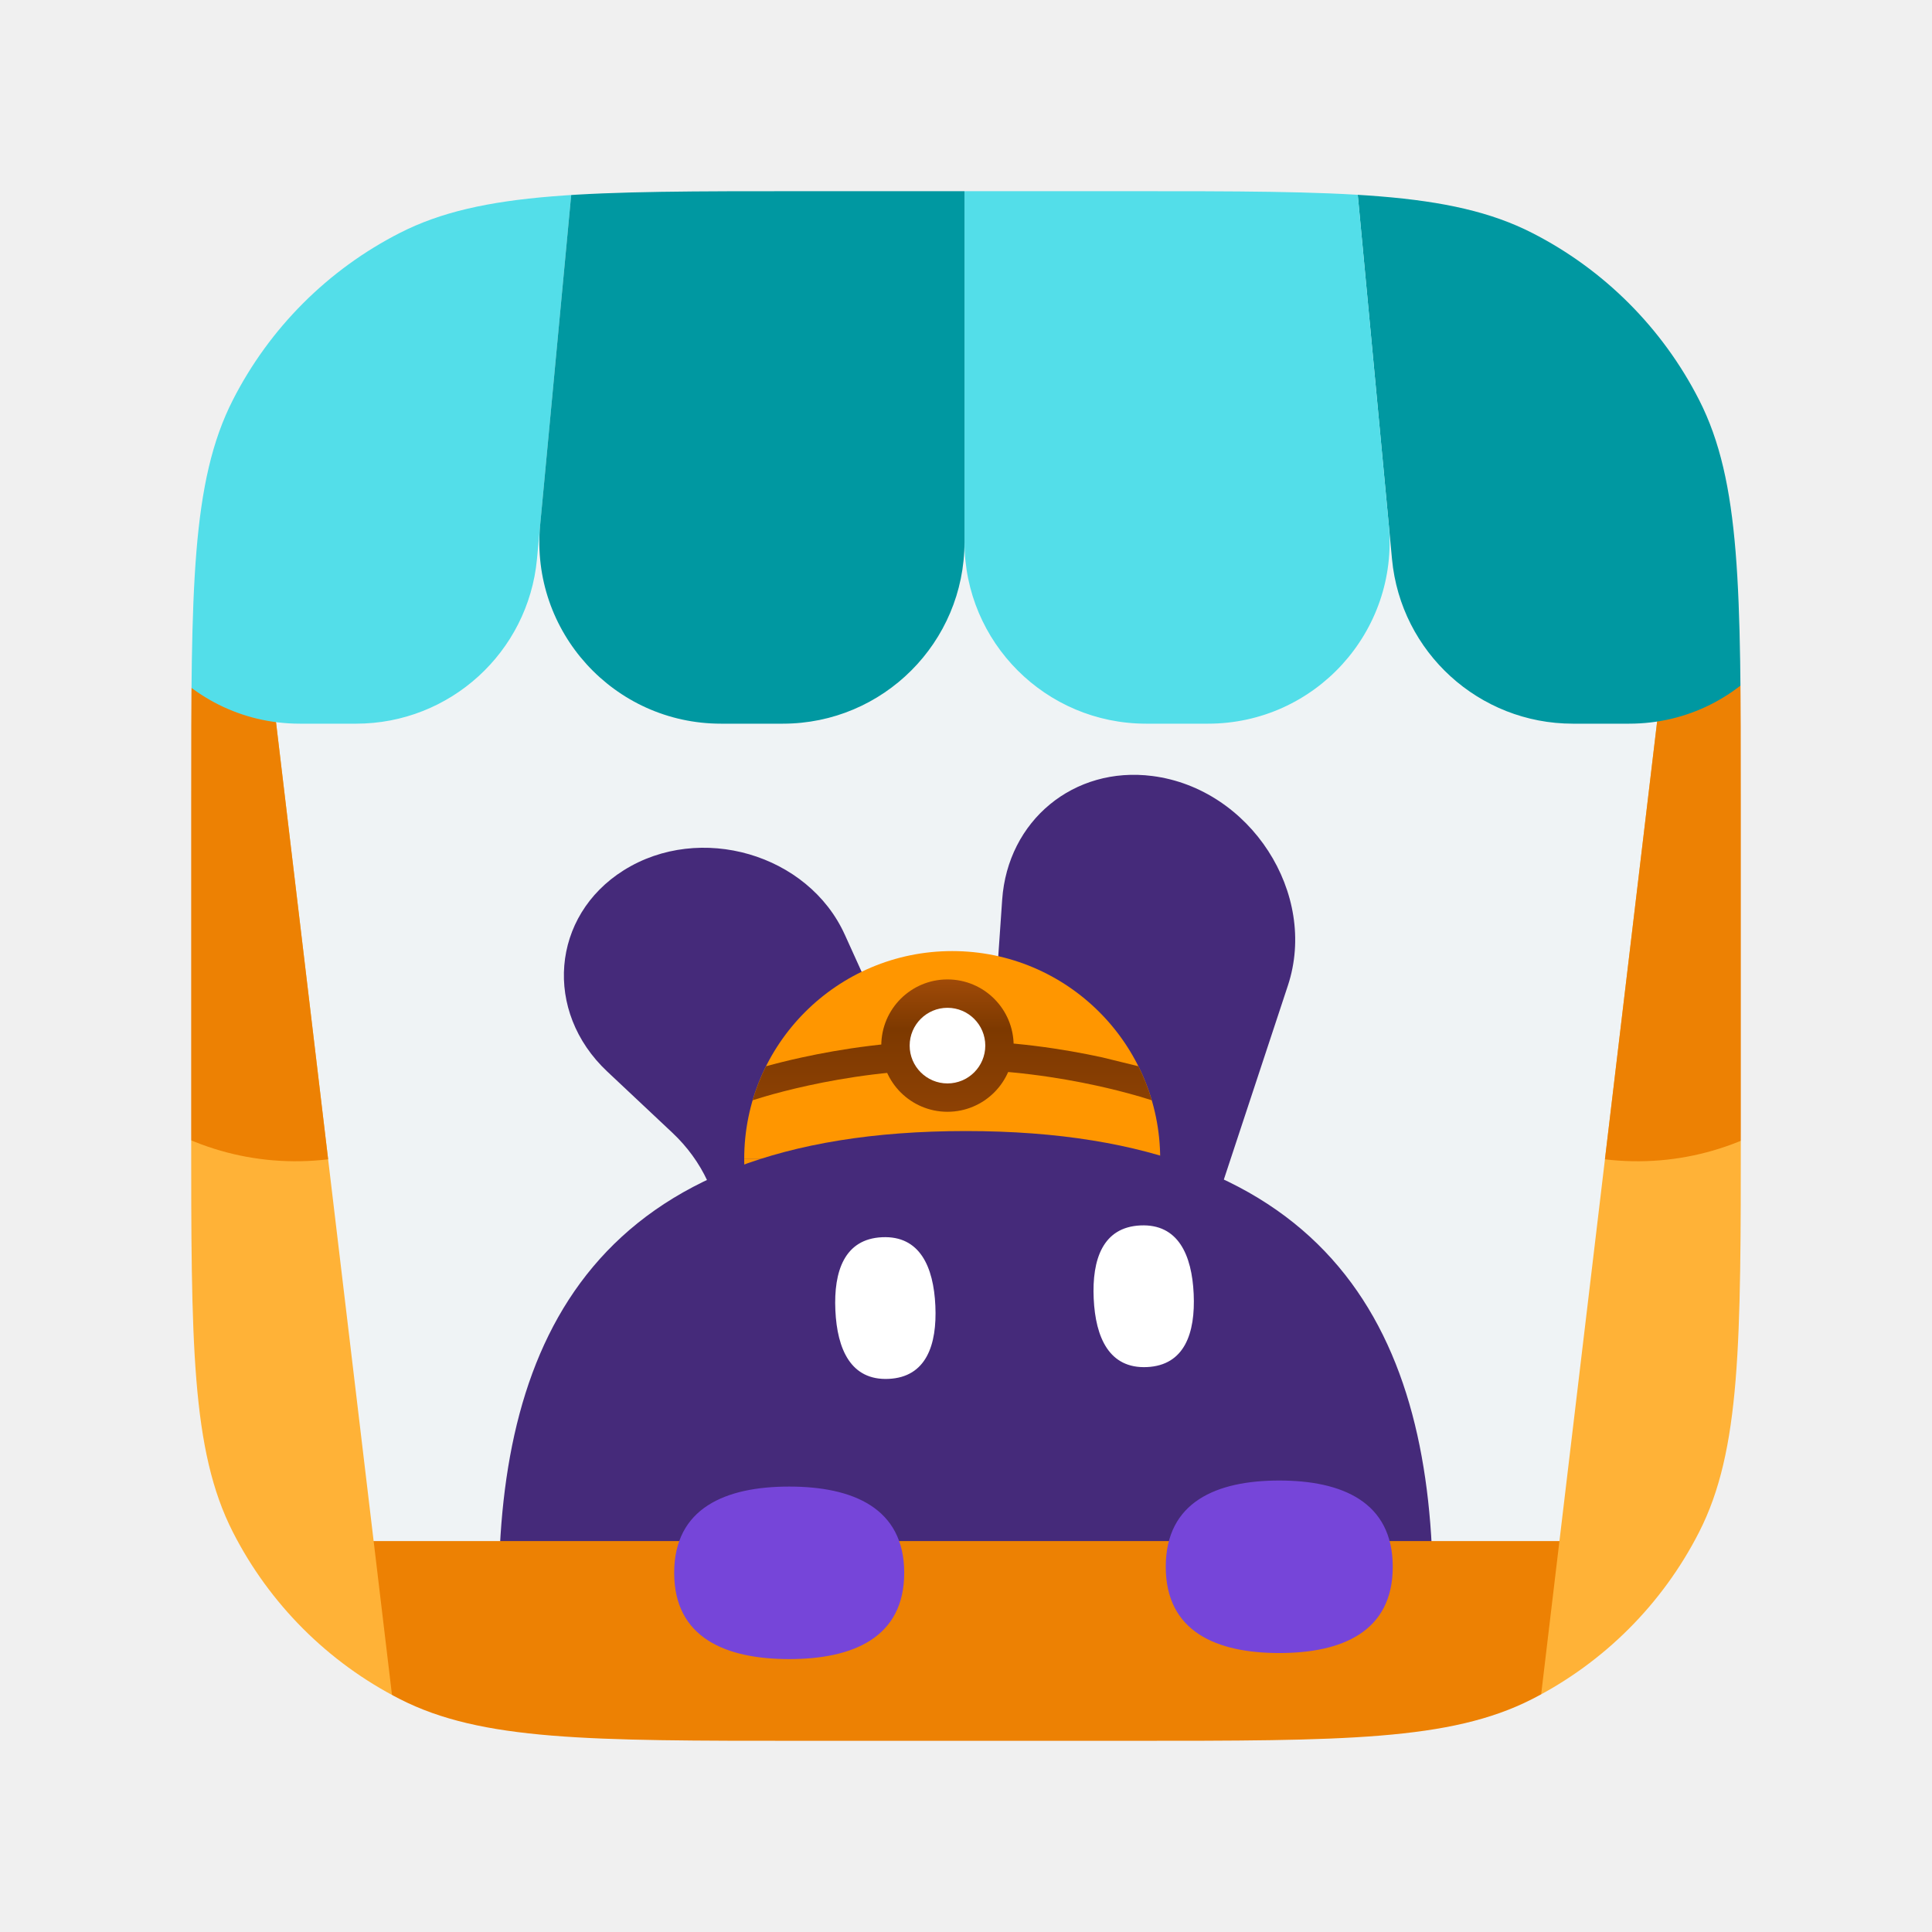
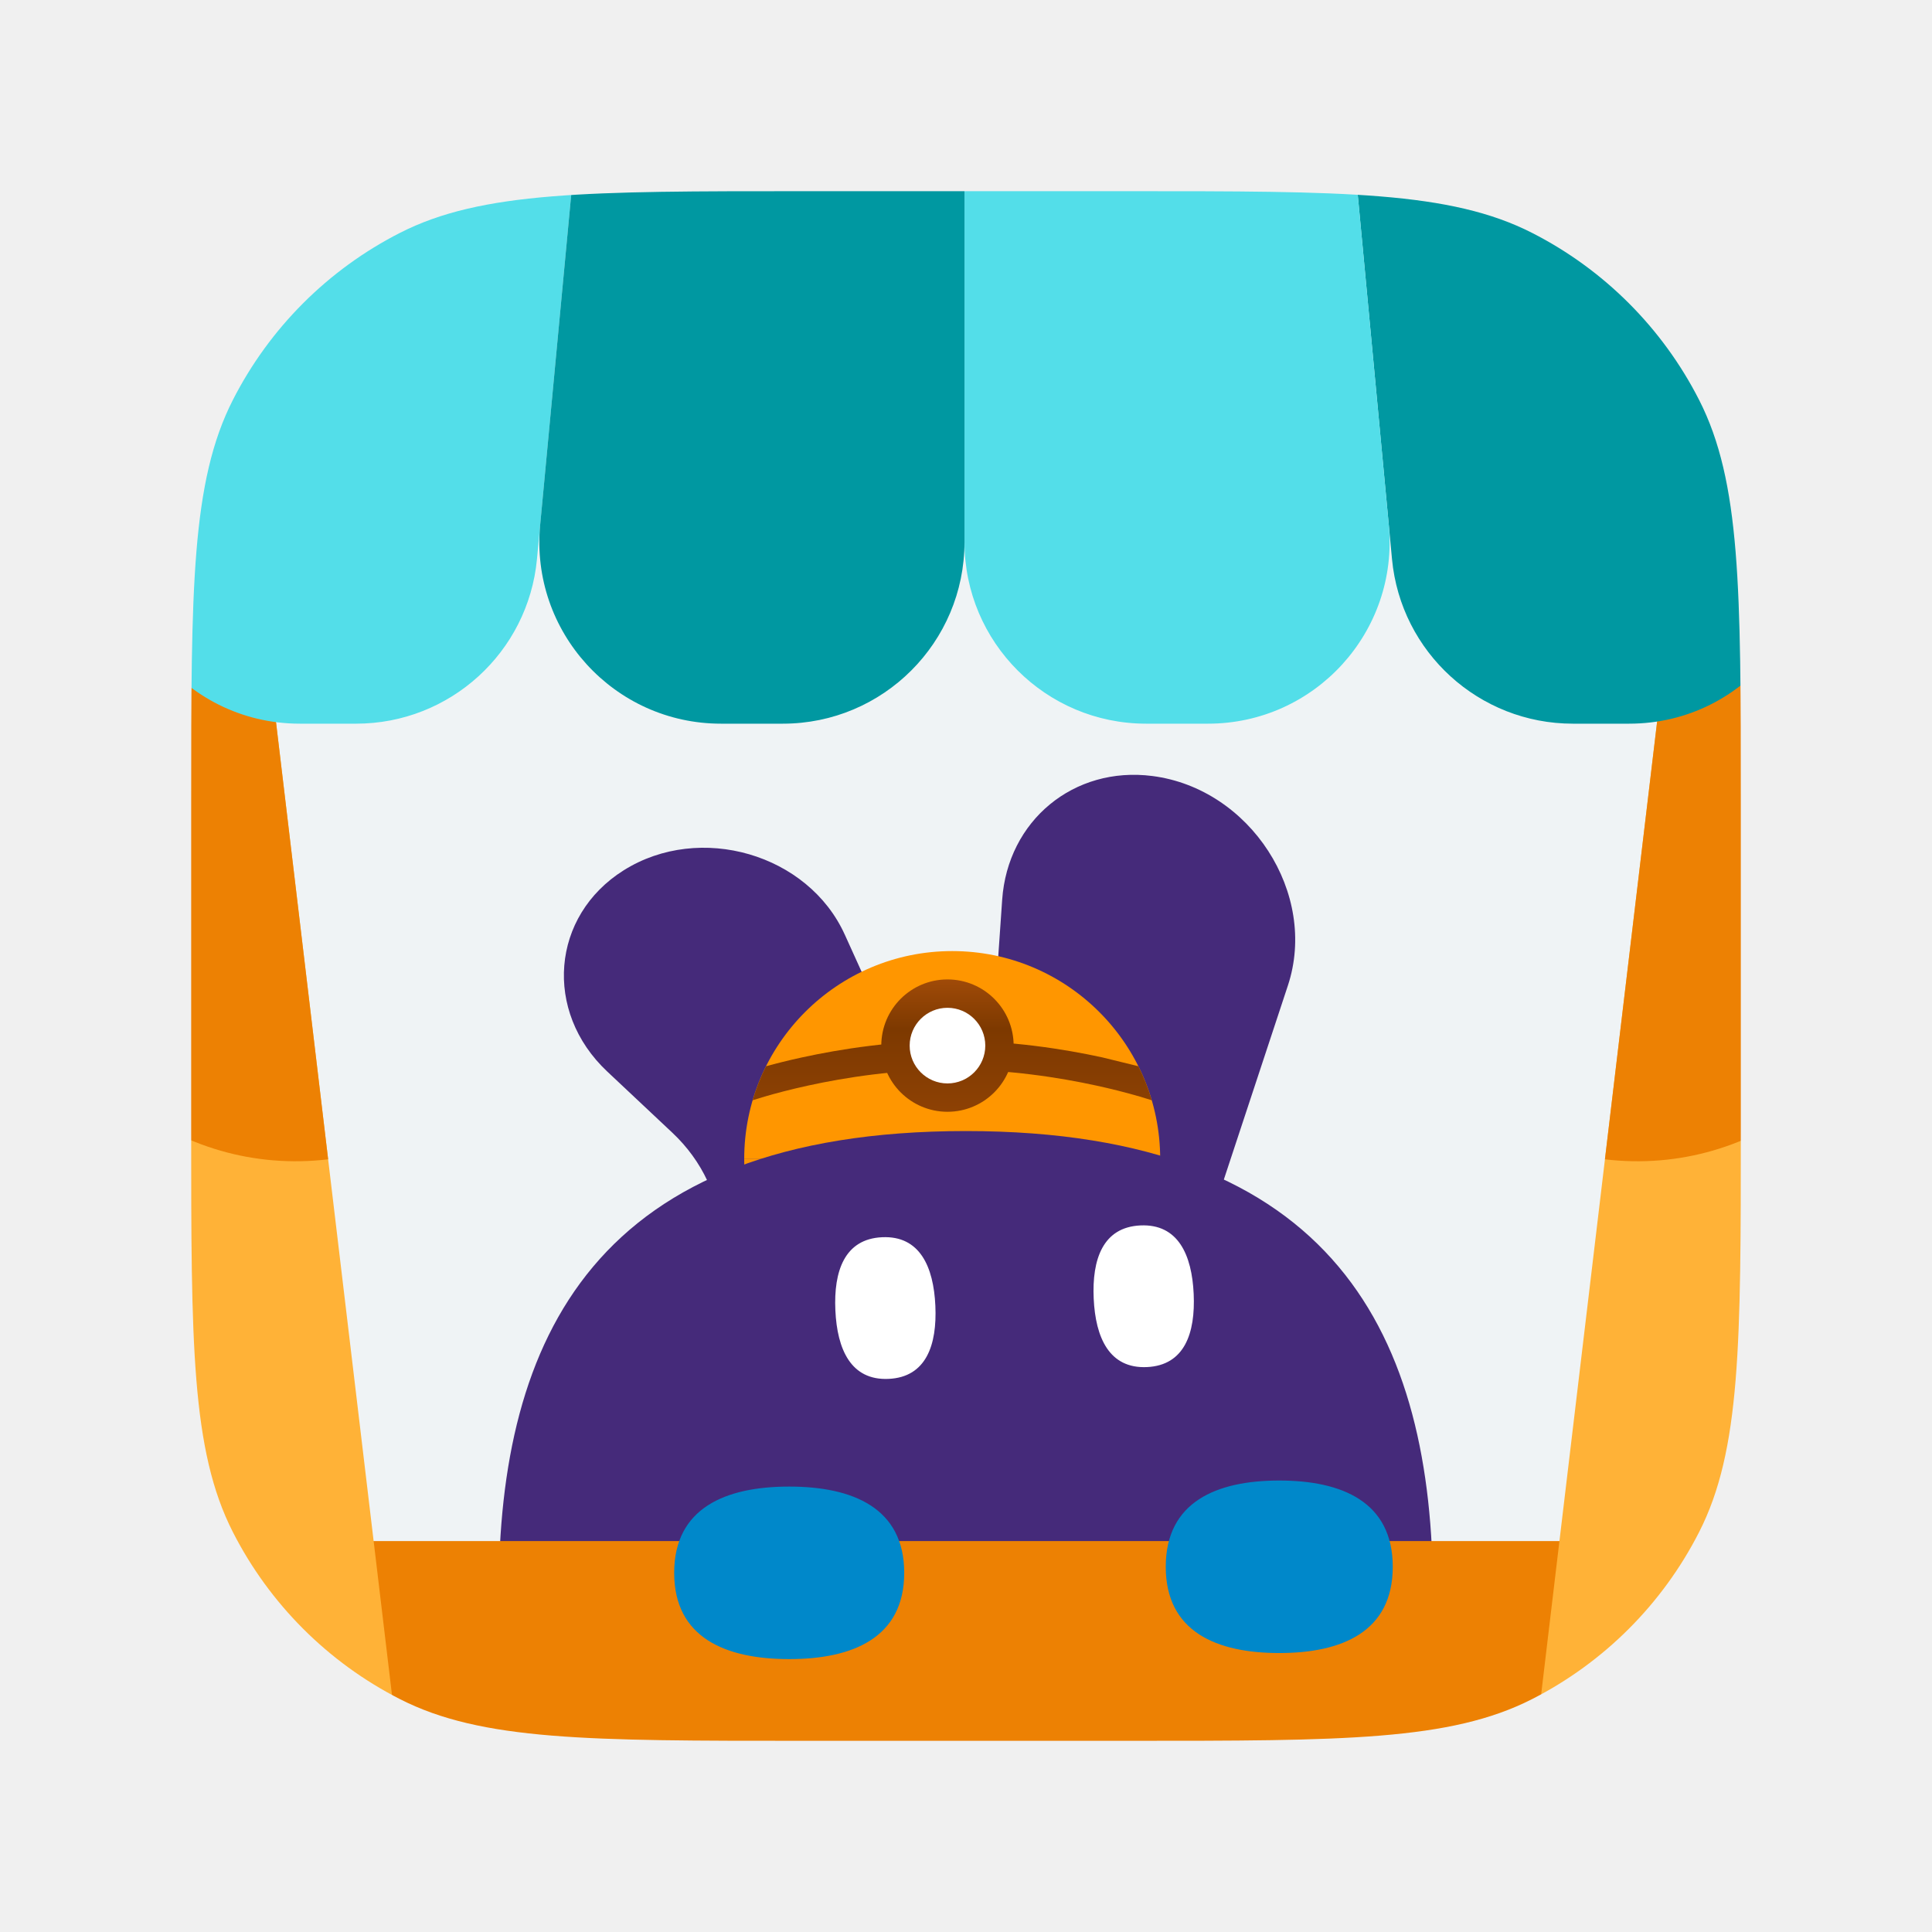
<svg xmlns="http://www.w3.org/2000/svg" xmlns:xlink="http://www.w3.org/1999/xlink" width="192" height="192" fill="none">
  <mask id="A" mask-type="alpha" maskUnits="userSpaceOnUse" x="19" y="19" width="154" height="154">
    <use xlink:href="#C" fill="#eff3f5" />
  </mask>
  <g mask="url(#A)">
    <use xlink:href="#C" fill="#eff3f5" />
    <path d="M127.99 97.94c3.017-9.139-3.731-19.569-13.471-20.821-7.799-1.002-14.378 4.42-14.924 12.3l-2.811 40.601c-.41 5.923 4.462 11.366 10.311 11.52 3.898.103 7.235-2.226 8.445-5.892l12.45-37.708zm-44.039-5.061c-3.63-8.012-14.389-11.144-21.962-6.393-7.213 4.525-7.997 14.029-1.649 19.995l6.477 6.087c1.486 1.397 2.672 3.03 3.496 4.811l5.421 11.731c2.662 5.762 10.399 8.017 15.891 4.632 3.624-2.234 5.221-6.36 3.99-10.312l-4.788-15.379-6.875-15.173z" fill="#452a7a" />
    <path d="M94.628 94.517c-11.416 0-20.67 9.254-20.67 20.67h41.341c0-11.416-9.254-20.67-20.67-20.67z" fill="#ff9600" />
    <path d="M94.628 135.856c-11.416 0-20.67-9.254-20.67-20.67h41.341c0 11.416-9.254 20.67-20.67 20.67z" fill="#ff9600" />
    <path d="M113.132 105.962l-3.583-.879c-3.809-.831-9.082-1.665-14.921-1.665s-11.112.834-14.921 1.665c-1.405.307-2.614.613-3.582.879-.538 1.077-.984 2.208-1.33 3.381.008-.002.016-.005.024-.008a44.48 44.48 0 0 1 1.165-.357c1.018-.298 2.499-.697 4.333-1.097 3.672-.801 8.734-1.599 14.311-1.599s10.639.798 14.311 1.599a64.47 64.47 0 0 1 4.333 1.097l1.165.357c.008.003.016.006.024.008-.345-1.173-.792-2.304-1.329-3.381z" fill="url(#B)" />
    <path d="M100.735 103.911a6.58 6.58 0 0 1-6.577 6.577 6.58 6.58 0 0 1-6.577-6.577 6.58 6.58 0 0 1 6.577-6.577 6.58 6.58 0 0 1 6.577 6.577z" fill="url(#B)" />
    <path d="M97.917 103.912a3.76 3.76 0 0 1-3.758 3.758 3.76 3.76 0 0 1-3.758-3.758 3.76 3.76 0 0 1 3.758-3.758 3.76 3.76 0 0 1 3.758 3.758z" fill="#fff" />
    <path d="M142.406 158.41c0 25.409-9.545 46.007-46.422 46.007s-46.422-20.598-46.422-46.007 9.545-46.008 46.422-46.008 46.422 20.599 46.422 46.008z" fill="#452a7a" />
    <path d="M88.308 137.032c-3.742.171-5.112-2.925-5.29-6.812s.905-7.095 4.647-7.266 5.113 2.925 5.29 6.812-.905 7.095-4.647 7.266zm25.672-1.173c-3.742.171-5.112-2.924-5.29-6.812s.905-7.094 4.647-7.265 5.113 2.924 5.29 6.812-.905 7.094-4.647 7.265z" fill="#fff" />
    <path d="M-4.762 160.337a7.19 7.19 0 0 1 7.189-7.189h186.845a7.19 7.19 0 0 1 7.189 7.189v40.064a7.19 7.19 0 0 1-7.189 7.189H2.427a7.19 7.19 0 0 1-7.189-7.189v-40.064z" fill="#ed8103" />
-     <path d="M89.859 156.307c0 6.456-5.117 8.572-11.43 8.572S67 162.763 67 156.307s5.117-8.573 11.43-8.573 11.43 2.117 11.43 8.573zm48.551-.602c0 6.456-5.05 8.572-11.279 8.572s-11.279-2.116-11.279-8.572 5.049-8.572 11.279-8.572 11.279 2.116 11.279 8.572z" fill="#7645d9" />
+     <path d="M89.859 156.307c0 6.456-5.117 8.572-11.43 8.572S67 162.763 67 156.307s5.117-8.573 11.43-8.573 11.43 2.117 11.43 8.573zm48.551-.602c0 6.456-5.05 8.572-11.279 8.572s-11.279-2.116-11.279-8.572 5.049-8.572 11.279-8.572 11.279 2.116 11.279 8.572z" fill="#0088ca" />
    <path d="M-1.258 59.807l26.88-3.205 13.637 114.389-26.88 3.205L-1.258 59.807z" fill="#ffb237" />
    <path d="M-1.258 59.806l26.88-3.205 6.988 58.611c-14.845 1.77-28.315-8.83-30.085-23.675l-3.783-31.732z" fill="#ed8103" />
    <path d="M193.365 59.807l-26.88-3.205-13.637 114.389 26.88 3.205 13.637-114.389z" fill="#ffb237" />
    <path d="M193.365 59.806l-26.88-3.205-6.988 58.611c14.845 1.77 28.315-8.83 30.085-23.675l3.783-31.732z" fill="#ed8103" />
    <path d="M167.998 1.374A17.39 17.39 0 0 0 151.081-12c-10.245 0-18.269 8.814-17.31 19.014l4.565 48.547a18.05 18.05 0 0 0 17.968 16.357h5.598c11.651 0 20.249-10.876 17.56-22.212L167.998 1.374z" fill="#0098a1" />
    <path d="M23.701 1.374A17.39 17.39 0 0 1 40.618-12c10.245 0 18.269 8.814 17.31 19.014l-4.565 48.547a18.05 18.05 0 0 1-17.968 16.357h-5.598c-11.651 0-20.249-10.876-17.56-22.212L23.701 1.374zm109.821 2.983A18.05 18.05 0 0 0 115.554-12h-1.658A18.05 18.05 0 0 0 95.85 6.047v47.824a18.05 18.05 0 0 0 18.046 18.047h6.155c10.635 0 18.963-9.149 17.968-19.737l-4.497-47.824z" fill="#53dee9" />
    <path d="M58.178 4.357A18.05 18.05 0 0 1 76.146-12h1.657A18.05 18.05 0 0 1 95.85 6.047v47.824a18.05 18.05 0 0 1-18.047 18.047h-6.155c-10.634 0-18.963-9.149-17.968-19.737l4.497-47.824z" fill="#0098a1" />
  </g>
  <defs>
    <linearGradient id="B" x1="94.414" y1="97.46" x2="94.414" y2="110.389" gradientUnits="userSpaceOnUse">
      <stop stop-color="#9f4a08" />
      <stop offset=".37" stop-color="#7d3900" />
      <stop offset="1" stop-color="#8d4104" />
    </linearGradient>
    <path id="C" d="M19 79.8c0-21.282 0-31.923 4.142-40.052a38 38 0 0 1 16.607-16.607C47.877 19 58.518 19 79.8 19h32.4c21.282 0 31.923 0 40.052 4.142a38 38 0 0 1 16.606 16.607C173 47.877 173 58.518 173 79.8v32.4c0 21.282 0 31.923-4.142 40.052-3.643 7.15-9.456 12.963-16.606 16.606C144.123 173 133.482 173 112.2 173H79.8c-21.282 0-31.923 0-40.052-4.142a38 38 0 0 1-16.607-16.606C19 144.123 19 133.482 19 112.2V79.8z" />
  </defs>
</svg>
